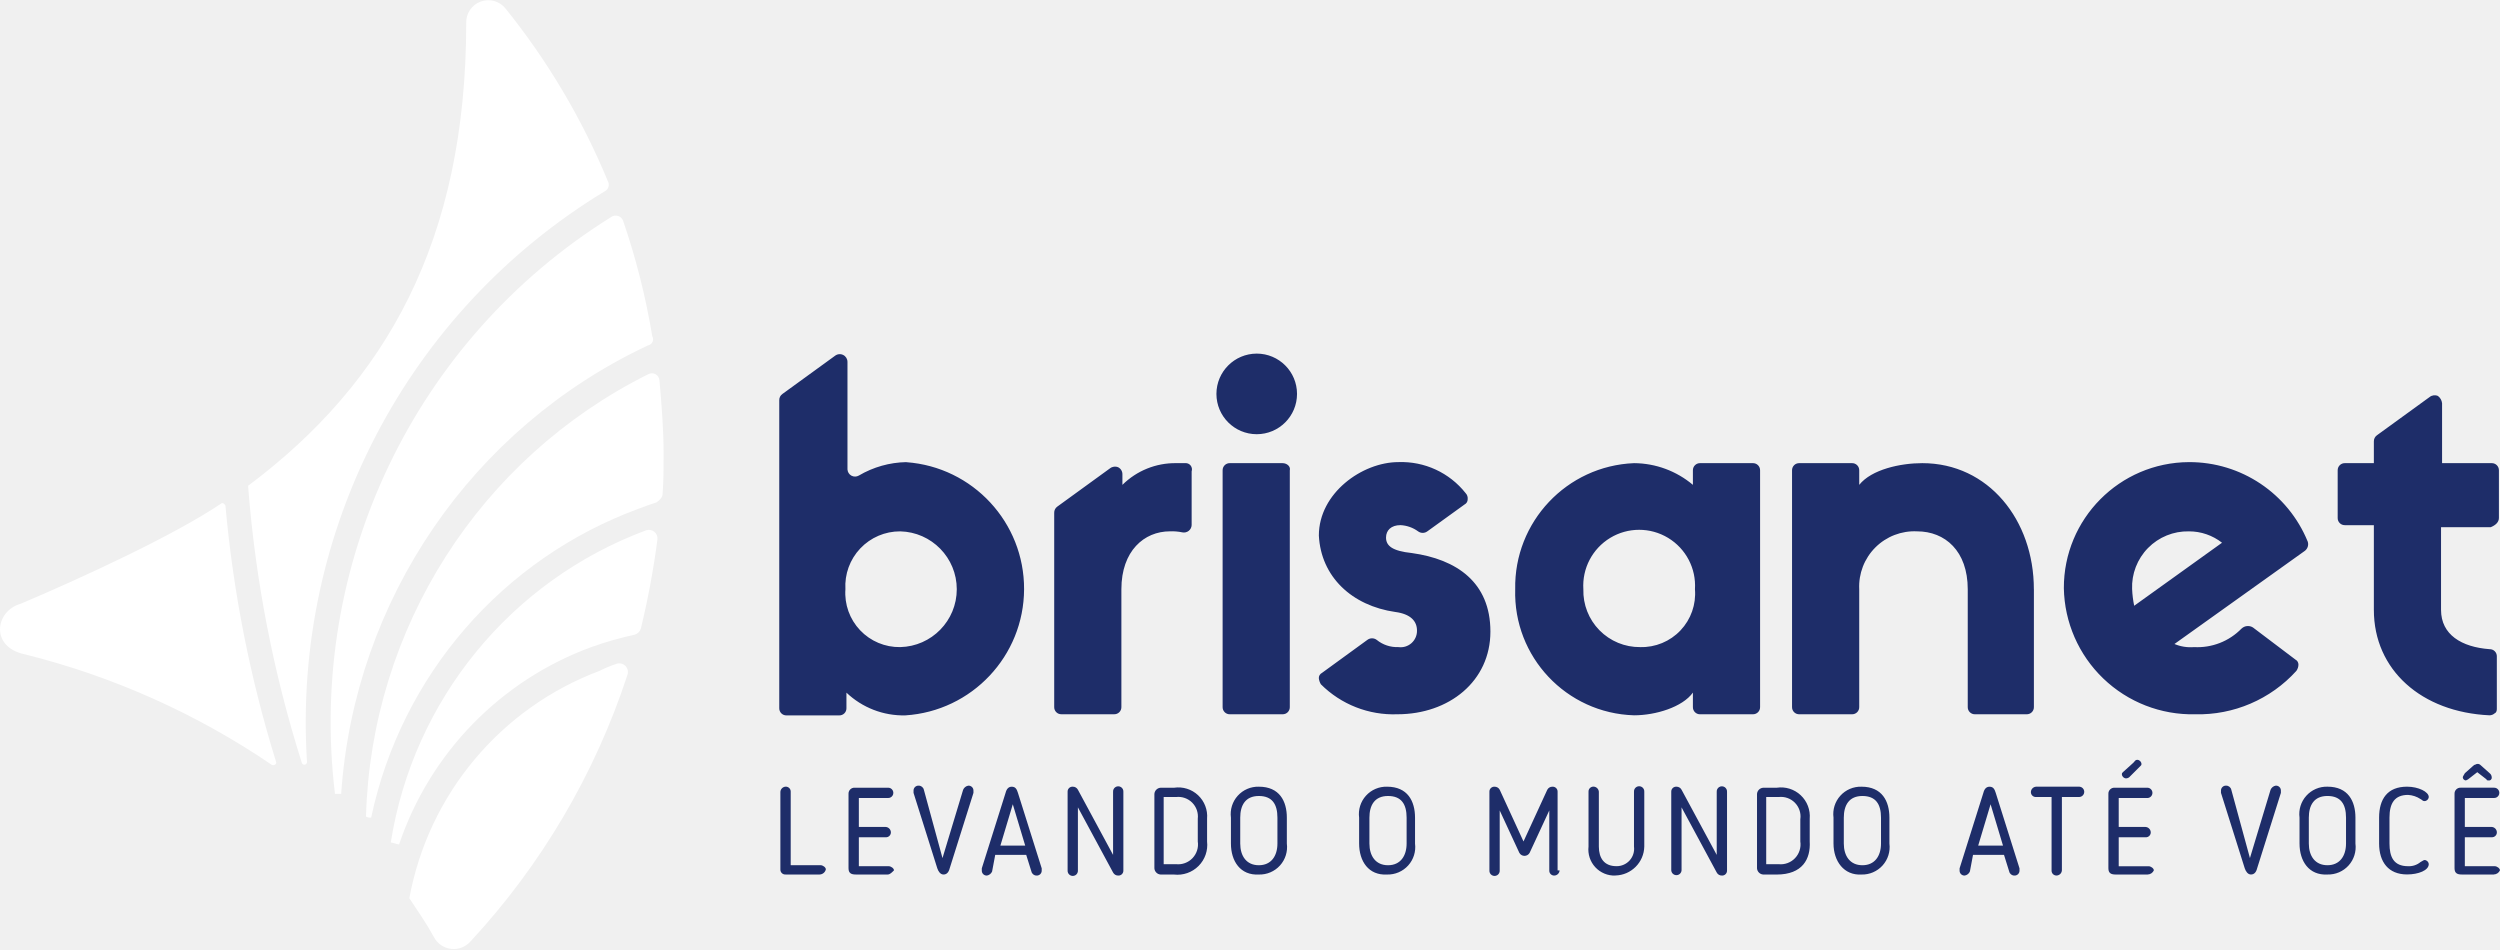
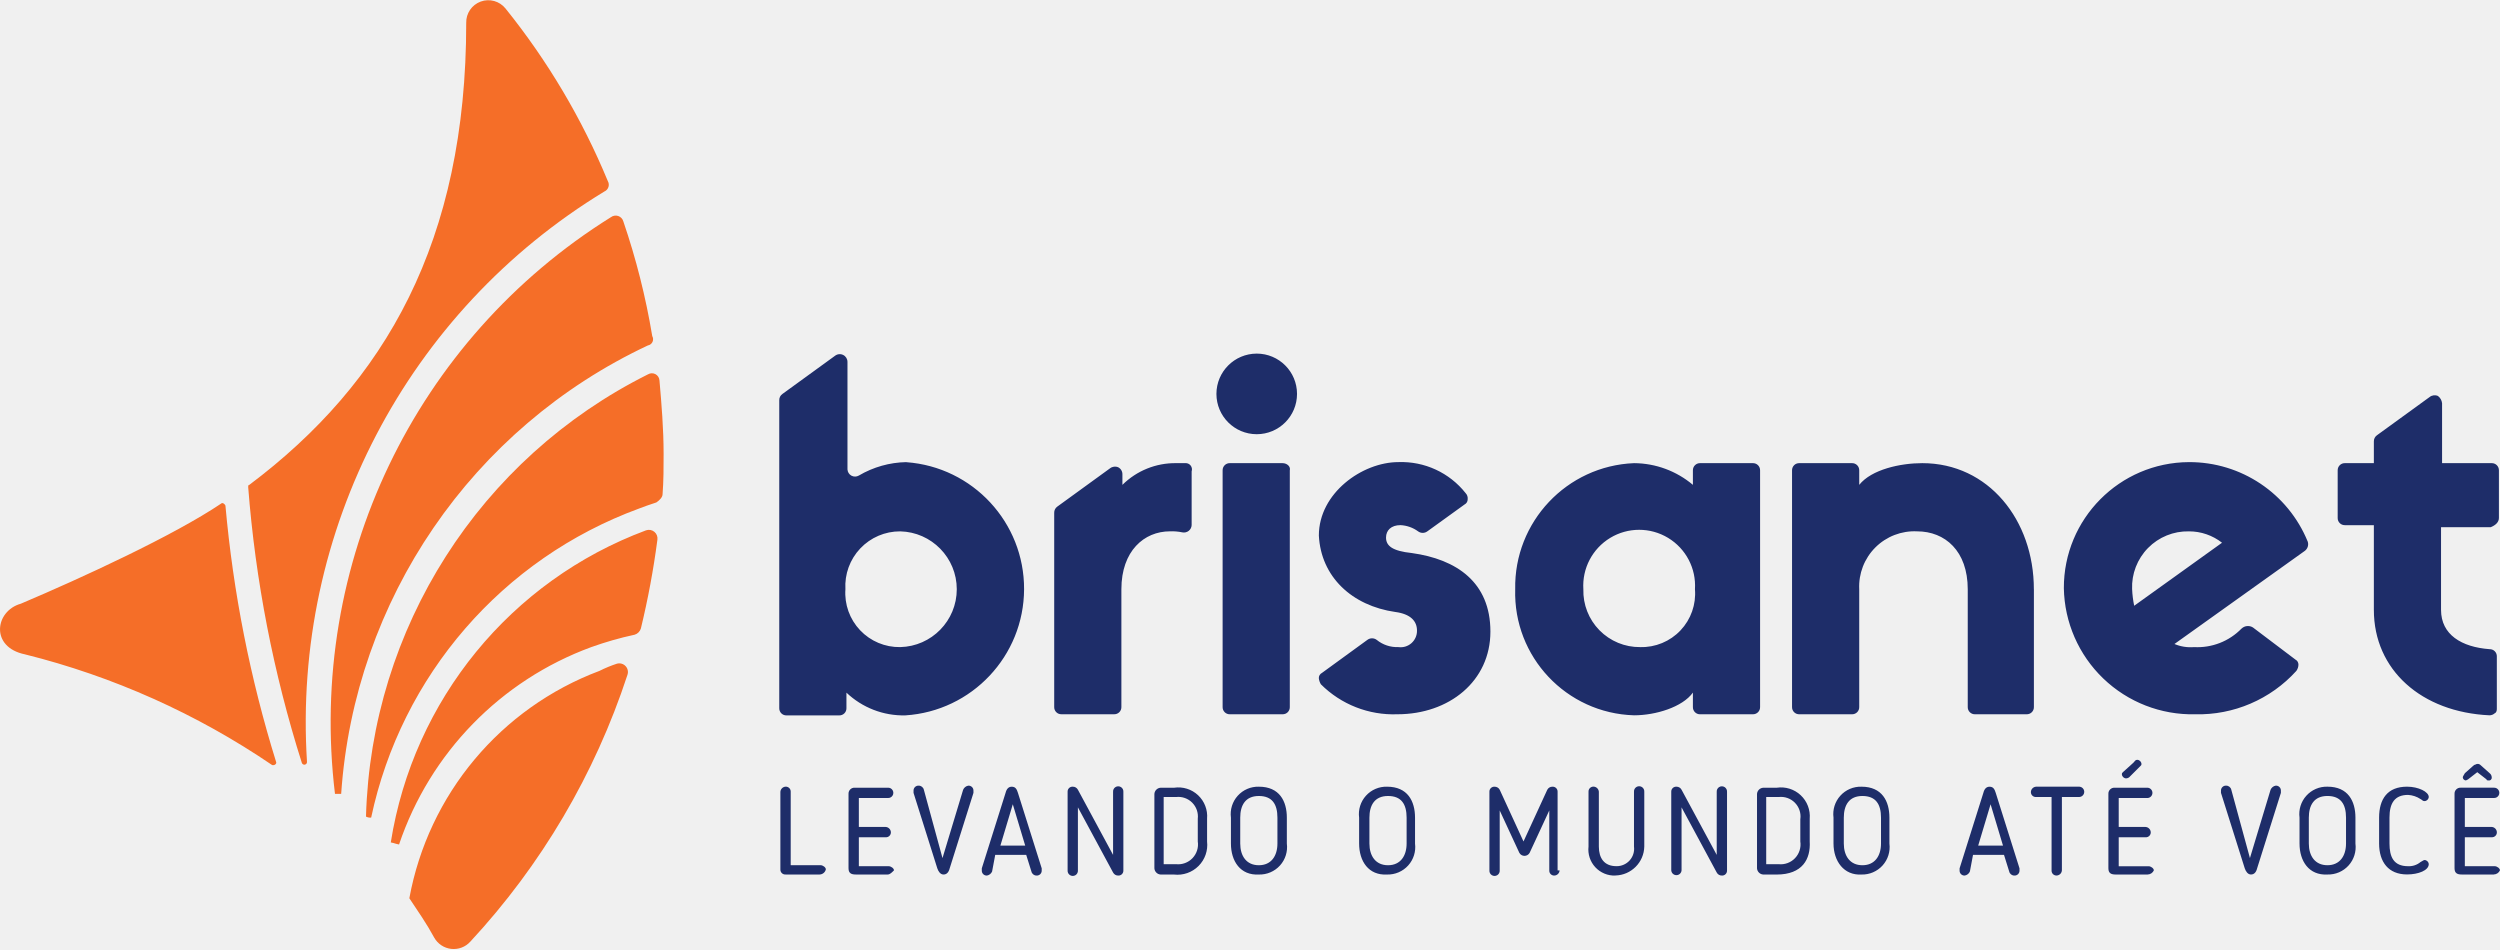
- <svg xmlns="http://www.w3.org/2000/svg" id="svg7" version="1.1" viewBox="0 0 169.908 64.498" height="64.498" width="169.908">
-   <defs id="defs11" />
-   <g transform="translate(-510.487 -280.583)" id="logo_new">
-     <path style="fill:#ffffff" fill-rule="evenodd" fill="#f56e28" transform="translate(0 0)" d="M551.584,293.588a.5.5,0,0,0,.211-.7,47.9,47.9,0,0,0-6.953-11.729,1.5,1.5,0,0,0-2.669.983c0,14.82-5.478,24.442-14.749,31.4-.07,0-.07.07-.07.14A83.538,83.538,0,0,0,531,332.428a.18.18,0,0,0,.351-.07,42.225,42.225,0,0,1,20.228-38.77Zm2.95,10.465h0a36.407,36.407,0,0,0-20.86,30.482h-.421a40.459,40.459,0,0,1,18.753-39.191.538.538,0,0,1,.843.281,48.725,48.725,0,0,1,1.967,7.8.427.427,0,0,1-.281.632ZM525.527,314.8h0c.07-.07.211,0,.281.141a84.036,84.036,0,0,0,3.442,17.418c.07.14-.141.281-.281.211a52.4,52.4,0,0,0-16.786-7.515c-2.388-.492-2.037-2.95-.281-3.442,4.144-1.756,10.395-4.635,13.626-6.813Zm28.867,1.826h0a.585.585,0,0,1,.773.632,57.254,57.254,0,0,1-1.124,6.04.633.633,0,0,1-.421.421,23.244,23.244,0,0,0-2.95.843,21.678,21.678,0,0,0-13.064,13.415c-.351-.07-.211-.07-.562-.14a27.16,27.16,0,0,1,17.348-21.211Zm-1.967,9.06h0a.589.589,0,0,1,.7.773,49.161,49.161,0,0,1-10.676,18.121,1.52,1.52,0,0,1-2.458-.281c-.492-.913-1.124-1.826-1.686-2.669h0a20.459,20.459,0,0,1,12.923-15.452,8.566,8.566,0,0,1,1.194-.492Zm2.88-19.244h0c.141,1.615.281,3.3.281,4.987,0,.913,0,1.826-.07,2.739,0,.211-.211.421-.421.562-.421.14-.843.281-1.194.421a28.728,28.728,0,0,0-18.191,21,.633.633,0,0,1-.351-.07,34.668,34.668,0,0,1,19.174-30.061A.515.515,0,0,1,555.306,306.441Z" data-name="Caminho 1" id="Caminho_1" />
-     <g transform="translate(563.454 304.615)" data-name="Agrupar 1" id="Agrupar_1">
-       <path fill-rule="evenodd" fill="#1e2d69" transform="translate(-585.9 -314.8)" d="M677.838,330.814a3.783,3.783,0,0,1,3.863-3.933,3.629,3.629,0,0,1,2.248.773l-5.97,4.284a7,7,0,0,1-.14-1.124Zm-33.432,3.933a3.824,3.824,0,0,1-3.863-3.933,3.8,3.8,0,1,1,7.585,0,3.635,3.635,0,0,1-3.723,3.933Zm4.074,4.565h3.582a.48.48,0,0,0,.492-.492V322.737a.48.48,0,0,0-.492-.492H648.48a.48.48,0,0,0-.492.492v.983a6.265,6.265,0,0,0-4-1.475,8.421,8.421,0,0,0-8.077,8.569,8.328,8.328,0,0,0,8.077,8.569c1.475,0,3.3-.562,4-1.545v.983a.48.48,0,0,0,.492.492Zm-20.719-6.953c1.054.141,1.475.632,1.475,1.264a1.112,1.112,0,0,1-1.264,1.124,2.2,2.2,0,0,1-1.475-.492.527.527,0,0,0-.632,0l-3.09,2.248a.386.386,0,0,0-.211.351,1,1,0,0,0,.141.421,6.982,6.982,0,0,0,5.2,2.037c3.512,0,6.321-2.248,6.321-5.619s-2.318-4.916-5.338-5.338c-1.334-.14-1.756-.492-1.756-1.054,0-.492.351-.843.983-.843a2.221,2.221,0,0,1,1.194.421.527.527,0,0,0,.632,0l2.529-1.826a.386.386,0,0,0,.211-.351.516.516,0,0,0-.141-.421,5.568,5.568,0,0,0-4.565-2.107c-2.458,0-5.408,2.107-5.408,4.987.14,2.809,2.247,4.776,5.2,5.2ZM620.1,322.245h-3.582a.48.48,0,0,0-.492.492V338.82a.48.48,0,0,0,.492.492H620.1a.48.48,0,0,0,.492-.492V322.737c.07-.281-.211-.492-.492-.492Zm-1.756-7.445a2.739,2.739,0,1,1-2.739,2.739,2.743,2.743,0,0,1,2.739-2.739Zm-23.81,7.375a6.6,6.6,0,0,0-3.231.913.514.514,0,0,1-.773-.421v-7.3a.524.524,0,0,0-.843-.421l-3.582,2.6a.5.5,0,0,0-.211.421v20.93a.48.48,0,0,0,.492.492h3.582a.48.48,0,0,0,.492-.492v-1.054a5.62,5.62,0,0,0,4,1.545,8.624,8.624,0,0,0,.07-17.208Zm-.421,12.572a3.673,3.673,0,0,1-3.723-3.933,3.713,3.713,0,0,1,3.723-3.933,3.934,3.934,0,0,1,0,7.866Zm77.048-3.933c0-4.706-3.09-8.569-7.585-8.569-1.475,0-3.442.421-4.284,1.475v-.983a.48.48,0,0,0-.492-.492h-3.582a.48.48,0,0,0-.492.492V338.82a.48.48,0,0,0,.492.492H658.8a.48.48,0,0,0,.492-.492v-8.007a3.755,3.755,0,0,1,3.933-3.933c1.9,0,3.442,1.334,3.442,3.933v8.007a.48.48,0,0,0,.492.492h3.512a.48.48,0,0,0,.492-.492v-8.007Zm31.606-4.846v-3.231a.48.48,0,0,0-.492-.492h-3.371v-4.074a.711.711,0,0,0-.281-.492.55.55,0,0,0-.562.07l-3.582,2.6a.5.5,0,0,0-.211.421v1.475h-1.967a.48.48,0,0,0-.492.492v3.231a.48.48,0,0,0,.492.492h1.967v5.759c0,4.074,3.231,6.953,7.866,7.164a.536.536,0,0,0,.351-.14c.141-.07.141-.211.141-.351v-3.512a.48.48,0,0,0-.492-.492c-1.9-.141-3.3-.983-3.3-2.669V326.6h3.371c.351-.141.562-.351.562-.632ZM613.5,322.245h-.632a5.09,5.09,0,0,0-3.652,1.475v-.7a.53.53,0,0,0-.281-.492.55.55,0,0,0-.562.07l-3.582,2.6a.5.5,0,0,0-.211.421v13.2a.48.48,0,0,0,.492.492h3.582a.48.48,0,0,0,.492-.492v-8.007c0-2.6,1.545-3.933,3.3-3.933a3.419,3.419,0,0,1,.843.07.525.525,0,0,0,.632-.492v-3.652a.426.426,0,0,0-.421-.562Zm71.78,11.238a4.184,4.184,0,0,1-3.231,1.264,2.817,2.817,0,0,1-1.334-.211l8.85-6.321a.566.566,0,0,0,.211-.632,8.682,8.682,0,0,0-8.077-5.408,8.543,8.543,0,0,0-8.5,8.569,8.728,8.728,0,0,0,8.92,8.569,8.981,8.981,0,0,0,6.883-2.95.753.753,0,0,0,.141-.421.386.386,0,0,0-.211-.351l-2.88-2.177A.63.63,0,0,0,685.283,333.483Z" data-name="Caminho 2" id="Caminho_2" />
-       <path fill-rule="evenodd" fill="#1e2d69" transform="translate(-585.93 -326.498)" d="M588.669,361.9h-2.318a.332.332,0,0,1-.351-.351v-5.268a.376.376,0,0,1,.351-.351.332.332,0,0,1,.351.351v4.987h2.037c.14,0,.351.141.351.281a.445.445,0,0,1-.421.351Zm113.781,0h-2.177c-.281,0-.492-.07-.492-.421v-5.057A.4.4,0,0,1,700.2,356h2.248a.351.351,0,1,1,0,.7h-1.967v1.967h1.826a.376.376,0,0,1,.351.351.332.332,0,0,1-.351.351h-1.826v1.967h2.037c.141,0,.351.141.351.281a.474.474,0,0,1-.421.281Zm-1.756-6.462h0l-.141.07a.224.224,0,0,1-.211-.211c0-.07.07-.141.141-.281l.632-.562c.07,0,.14-.07.211-.07a.258.258,0,0,1,.211.07l.632.562a.365.365,0,0,1,.14.281.186.186,0,0,1-.211.211c-.07,0-.14,0-.14-.07l-.632-.492-.632.492Zm-6.04,2.6c0-1.264.562-2.107,1.9-2.107.773,0,1.475.351,1.475.7a.3.3,0,0,1-.281.281c-.141,0-.141-.07-.281-.141a1.721,1.721,0,0,0-.843-.281c-.913,0-1.264.562-1.264,1.545v1.756c0,.913.281,1.545,1.264,1.545a1.226,1.226,0,0,0,.843-.281c.14-.07.211-.14.281-.14a.3.3,0,0,1,.281.281c0,.421-.7.7-1.475.7-1.264,0-1.9-.843-1.9-2.107v-1.756Zm-5.408,1.756v-1.756a1.863,1.863,0,0,1,1.9-2.107c1.4,0,1.9.983,1.9,2.107v1.756a1.867,1.867,0,0,1-1.9,2.107c-1.264.07-1.9-.913-1.9-2.107Zm.632-1.756h0v1.756c0,.843.421,1.475,1.264,1.475s1.264-.632,1.264-1.475v-1.756c0-.913-.351-1.475-1.264-1.475s-1.264.632-1.264,1.475Zm-4,2.739,1.4-4.636a.467.467,0,0,1,.351-.281.332.332,0,0,1,.351.351v.141l-1.615,5.127q-.105.421-.421.421c-.211,0-.351-.211-.421-.421l-1.615-5.127v-.141a.332.332,0,0,1,.351-.351.358.358,0,0,1,.351.281l1.264,4.636Zm-6.953,1.124h-2.177c-.281,0-.492-.07-.492-.421v-5.057a.4.4,0,0,1,.421-.421h2.248a.351.351,0,0,1,0,.7h-1.967v1.967h1.826a.376.376,0,0,1,.351.351.332.332,0,0,1-.351.351h-1.826v1.967h2.037c.14,0,.351.141.351.281a.474.474,0,0,1-.421.281Zm-.983-7.585h0c.14-.14.14-.211.281-.211a.3.3,0,0,1,.281.281c0,.07,0,.07-.07.141l-.7.7a.365.365,0,0,1-.281.141.3.3,0,0,1-.281-.281c0-.07,0-.07.07-.141l.7-.632Zm-5.478,2.318h-1.124a.332.332,0,0,1-.351-.351.376.376,0,0,1,.351-.351h2.95a.351.351,0,0,1,0,.7h-1.194v4.987a.376.376,0,0,1-.351.351.332.332,0,0,1-.351-.351v-4.987Zm-5.619,5.057a.467.467,0,0,1-.351.281.332.332,0,0,1-.351-.351v-.14l1.615-5.127q.105-.421.421-.421c.281,0,.351.211.421.421l1.615,5.127v.14a.332.332,0,0,1-.351.351.358.358,0,0,1-.351-.281l-.351-1.124h-2.107l-.211,1.124Zm.562-1.756h1.686l-.843-2.809-.843,2.809Zm-9.833-.14v-1.756a1.863,1.863,0,0,1,1.9-2.107c1.4,0,1.9.983,1.9,2.107v1.756a1.867,1.867,0,0,1-1.9,2.107c-1.194.07-1.9-.913-1.9-2.107Zm.7-1.756h0v1.756c0,.843.421,1.475,1.264,1.475s1.264-.632,1.264-1.475v-1.756c0-.913-.351-1.475-1.264-1.475s-1.264.632-1.264,1.475Zm-4.565,3.863h-.913a.453.453,0,0,1-.421-.421v-5.057a.453.453,0,0,1,.421-.421h.913a1.961,1.961,0,0,1,2.248,2.107v1.545c.07,1.194-.492,2.248-2.248,2.248Zm1.615-3.793h0a1.331,1.331,0,0,0-1.475-1.475H653v4.565h.843a1.35,1.35,0,0,0,1.475-1.545V358.1Zm-5.689,3.652-2.388-4.425v4.284a.351.351,0,0,1-.7,0v-5.338a.332.332,0,0,1,.351-.351.386.386,0,0,1,.351.211l2.388,4.425v-4.284a.351.351,0,1,1,.7,0v5.338a.332.332,0,0,1-.351.351.386.386,0,0,1-.351-.211Zm-6.883.211A1.772,1.772,0,0,1,640.924,360v-3.722a.332.332,0,0,1,.351-.351.376.376,0,0,1,.351.351V360c0,.773.351,1.334,1.194,1.334A1.184,1.184,0,0,0,644.014,360v-3.722a.351.351,0,1,1,.7,0V360a2.009,2.009,0,0,1-1.967,1.967Zm-3.793-.351a.376.376,0,0,1-.351.351.332.332,0,0,1-.351-.351v-4.074l-1.335,2.88a.4.4,0,0,1-.7,0l-1.334-2.88v4.074a.351.351,0,1,1-.7,0v-5.338a.332.332,0,0,1,.351-.351.386.386,0,0,1,.351.211l1.615,3.512,1.615-3.512a.386.386,0,0,1,.351-.211.332.332,0,0,1,.351.351v5.338Zm-13.626-1.826v-1.756a1.863,1.863,0,0,1,1.9-2.107c1.4,0,1.9.983,1.9,2.107v1.756a1.867,1.867,0,0,1-1.9,2.107c-1.264.07-1.9-.913-1.9-2.107Zm.7-1.756h0v1.756c0,.843.421,1.475,1.264,1.475s1.264-.632,1.264-1.475v-1.756c0-.913-.351-1.475-1.264-1.475s-1.264.632-1.264,1.475Zm-9.412,1.756v-1.756a1.863,1.863,0,0,1,1.9-2.107c1.4,0,1.9.983,1.9,2.107v1.756a1.867,1.867,0,0,1-1.9,2.107c-1.264.07-1.9-.913-1.9-2.107Zm.632-1.756h0v1.756c0,.843.421,1.475,1.264,1.475s1.264-.632,1.264-1.475v-1.756c0-.913-.351-1.475-1.264-1.475s-1.264.632-1.264,1.475Zm-4.5,3.863h-.913a.453.453,0,0,1-.421-.421v-5.057a.453.453,0,0,1,.421-.421h.913a1.961,1.961,0,0,1,2.247,2.107v1.545a2.029,2.029,0,0,1-2.247,2.248Zm1.615-3.793h0a1.331,1.331,0,0,0-1.475-1.475h-.843v4.565h.843a1.35,1.35,0,0,0,1.475-1.545V358.1Zm-5.759,3.652-2.388-4.425v4.284a.351.351,0,1,1-.7,0v-5.338a.332.332,0,0,1,.351-.351.386.386,0,0,1,.351.211l2.388,4.425v-4.284a.351.351,0,1,1,.7,0v5.338a.332.332,0,0,1-.351.351.386.386,0,0,1-.351-.211Zm-8.218-.07a.467.467,0,0,1-.351.281.332.332,0,0,1-.351-.351v-.14l1.615-5.127q.105-.421.421-.421c.281,0,.351.211.421.421l1.615,5.127v.14a.332.332,0,0,1-.351.351.358.358,0,0,1-.351-.281l-.351-1.124h-2.107l-.211,1.124Zm.562-1.756h1.686l-.843-2.809-.843,2.809Zm-3.933.843,1.4-4.636a.467.467,0,0,1,.351-.281.332.332,0,0,1,.351.351v.141l-1.615,5.127q-.105.421-.421.421c-.211,0-.351-.211-.421-.421l-1.615-5.127v-.141a.332.332,0,0,1,.351-.351.358.358,0,0,1,.351.281l1.264,4.636ZM593.3,361.9h-2.177c-.281,0-.492-.07-.492-.421v-5.057a.4.4,0,0,1,.421-.421H593.3a.351.351,0,1,1,0,.7h-1.967v1.967h1.826a.376.376,0,0,1,.351.351.332.332,0,0,1-.351.351h-1.826v1.967h2.037c.14,0,.351.141.351.281C593.585,361.756,593.445,361.9,593.3,361.9Z" data-name="Caminho 3" id="Caminho_3" />
+ <svg xmlns="http://www.w3.org/2000/svg" width="169.908" height="64.498" viewBox="0 0 169.908 64.498">
+   <g id="logo_new" transform="translate(-510.487 -280.583)">
+     <path id="Caminho_1" data-name="Caminho 1" d="M551.584,293.588a.5.5,0,0,0,.211-.7,47.9,47.9,0,0,0-6.953-11.729,1.5,1.5,0,0,0-2.669.983c0,14.82-5.478,24.442-14.749,31.4-.07,0-.07.07-.07.14A83.538,83.538,0,0,0,531,332.428a.18.18,0,0,0,.351-.07,42.225,42.225,0,0,1,20.228-38.77Zm2.95,10.465h0a36.407,36.407,0,0,0-20.86,30.482h-.421a40.459,40.459,0,0,1,18.753-39.191.538.538,0,0,1,.843.281,48.725,48.725,0,0,1,1.967,7.8.427.427,0,0,1-.281.632ZM525.527,314.8h0c.07-.07.211,0,.281.141a84.036,84.036,0,0,0,3.442,17.418c.07.14-.141.281-.281.211a52.4,52.4,0,0,0-16.786-7.515c-2.388-.492-2.037-2.95-.281-3.442,4.144-1.756,10.395-4.635,13.626-6.813Zm28.867,1.826h0a.585.585,0,0,1,.773.632,57.254,57.254,0,0,1-1.124,6.04.633.633,0,0,1-.421.421,23.244,23.244,0,0,0-2.95.843,21.678,21.678,0,0,0-13.064,13.415c-.351-.07-.211-.07-.562-.14a27.16,27.16,0,0,1,17.348-21.211Zm-1.967,9.06h0a.589.589,0,0,1,.7.773,49.161,49.161,0,0,1-10.676,18.121,1.52,1.52,0,0,1-2.458-.281c-.492-.913-1.124-1.826-1.686-2.669h0a20.459,20.459,0,0,1,12.923-15.452,8.566,8.566,0,0,1,1.194-.492Zm2.88-19.244h0c.141,1.615.281,3.3.281,4.987,0,.913,0,1.826-.07,2.739,0,.211-.211.421-.421.562-.421.14-.843.281-1.194.421a28.728,28.728,0,0,0-18.191,21,.633.633,0,0,1-.351-.07,34.668,34.668,0,0,1,19.174-30.061A.515.515,0,0,1,555.306,306.441Z" transform="translate(0 0)" fill="#f56e28" fill-rule="evenodd" />
+     <g id="Agrupar_1" data-name="Agrupar 1" transform="translate(563.454 304.615)">
+       <path id="Caminho_2" data-name="Caminho 2" d="M677.838,330.814a3.783,3.783,0,0,1,3.863-3.933,3.629,3.629,0,0,1,2.248.773l-5.97,4.284a7,7,0,0,1-.14-1.124Zm-33.432,3.933a3.824,3.824,0,0,1-3.863-3.933,3.8,3.8,0,1,1,7.585,0,3.635,3.635,0,0,1-3.723,3.933Zm4.074,4.565h3.582a.48.48,0,0,0,.492-.492V322.737a.48.48,0,0,0-.492-.492H648.48a.48.48,0,0,0-.492.492v.983a6.265,6.265,0,0,0-4-1.475,8.421,8.421,0,0,0-8.077,8.569,8.328,8.328,0,0,0,8.077,8.569c1.475,0,3.3-.562,4-1.545v.983a.48.48,0,0,0,.492.492Zm-20.719-6.953c1.054.141,1.475.632,1.475,1.264a1.112,1.112,0,0,1-1.264,1.124,2.2,2.2,0,0,1-1.475-.492.527.527,0,0,0-.632,0l-3.09,2.248a.386.386,0,0,0-.211.351,1,1,0,0,0,.141.421,6.982,6.982,0,0,0,5.2,2.037c3.512,0,6.321-2.248,6.321-5.619s-2.318-4.916-5.338-5.338c-1.334-.14-1.756-.492-1.756-1.054,0-.492.351-.843.983-.843a2.221,2.221,0,0,1,1.194.421.527.527,0,0,0,.632,0l2.529-1.826a.386.386,0,0,0,.211-.351.516.516,0,0,0-.141-.421,5.568,5.568,0,0,0-4.565-2.107c-2.458,0-5.408,2.107-5.408,4.987.14,2.809,2.247,4.776,5.2,5.2ZM620.1,322.245h-3.582a.48.48,0,0,0-.492.492V338.82a.48.48,0,0,0,.492.492H620.1a.48.48,0,0,0,.492-.492V322.737c.07-.281-.211-.492-.492-.492Zm-1.756-7.445a2.739,2.739,0,1,1-2.739,2.739,2.743,2.743,0,0,1,2.739-2.739Zm-23.81,7.375a6.6,6.6,0,0,0-3.231.913.514.514,0,0,1-.773-.421v-7.3a.524.524,0,0,0-.843-.421l-3.582,2.6a.5.5,0,0,0-.211.421v20.93a.48.48,0,0,0,.492.492h3.582a.48.48,0,0,0,.492-.492v-1.054a5.62,5.62,0,0,0,4,1.545,8.624,8.624,0,0,0,.07-17.208Zm-.421,12.572a3.673,3.673,0,0,1-3.723-3.933,3.713,3.713,0,0,1,3.723-3.933,3.934,3.934,0,0,1,0,7.866Zm77.048-3.933c0-4.706-3.09-8.569-7.585-8.569-1.475,0-3.442.421-4.284,1.475v-.983a.48.48,0,0,0-.492-.492h-3.582a.48.48,0,0,0-.492.492V338.82a.48.48,0,0,0,.492.492H658.8a.48.48,0,0,0,.492-.492v-8.007a3.755,3.755,0,0,1,3.933-3.933c1.9,0,3.442,1.334,3.442,3.933v8.007a.48.48,0,0,0,.492.492h3.512a.48.48,0,0,0,.492-.492v-8.007Zm31.606-4.846v-3.231a.48.48,0,0,0-.492-.492h-3.371v-4.074a.711.711,0,0,0-.281-.492.55.55,0,0,0-.562.07l-3.582,2.6a.5.5,0,0,0-.211.421v1.475h-1.967a.48.48,0,0,0-.492.492v3.231a.48.48,0,0,0,.492.492h1.967v5.759c0,4.074,3.231,6.953,7.866,7.164a.536.536,0,0,0,.351-.14c.141-.07.141-.211.141-.351v-3.512a.48.48,0,0,0-.492-.492c-1.9-.141-3.3-.983-3.3-2.669V326.6h3.371c.351-.141.562-.351.562-.632ZM613.5,322.245h-.632a5.09,5.09,0,0,0-3.652,1.475v-.7a.53.53,0,0,0-.281-.492.55.55,0,0,0-.562.07l-3.582,2.6a.5.5,0,0,0-.211.421v13.2a.48.48,0,0,0,.492.492h3.582a.48.48,0,0,0,.492-.492v-8.007c0-2.6,1.545-3.933,3.3-3.933a3.419,3.419,0,0,1,.843.07.525.525,0,0,0,.632-.492v-3.652a.426.426,0,0,0-.421-.562Zm71.78,11.238a4.184,4.184,0,0,1-3.231,1.264,2.817,2.817,0,0,1-1.334-.211l8.85-6.321a.566.566,0,0,0,.211-.632,8.682,8.682,0,0,0-8.077-5.408,8.543,8.543,0,0,0-8.5,8.569,8.728,8.728,0,0,0,8.92,8.569,8.981,8.981,0,0,0,6.883-2.95.753.753,0,0,0,.141-.421.386.386,0,0,0-.211-.351l-2.88-2.177A.63.63,0,0,0,685.283,333.483Z" transform="translate(-585.9 -314.8)" fill="#1e2d69" fill-rule="evenodd" />
+       <path id="Caminho_3" data-name="Caminho 3" d="M588.669,361.9h-2.318a.332.332,0,0,1-.351-.351v-5.268a.376.376,0,0,1,.351-.351.332.332,0,0,1,.351.351v4.987h2.037c.14,0,.351.141.351.281a.445.445,0,0,1-.421.351Zm113.781,0h-2.177c-.281,0-.492-.07-.492-.421v-5.057A.4.4,0,0,1,700.2,356h2.248a.351.351,0,1,1,0,.7h-1.967v1.967h1.826a.376.376,0,0,1,.351.351.332.332,0,0,1-.351.351h-1.826v1.967h2.037c.141,0,.351.141.351.281a.474.474,0,0,1-.421.281Zm-1.756-6.462h0l-.141.07a.224.224,0,0,1-.211-.211c0-.07.07-.141.141-.281l.632-.562c.07,0,.14-.07.211-.07a.258.258,0,0,1,.211.07l.632.562a.365.365,0,0,1,.14.281.186.186,0,0,1-.211.211c-.07,0-.14,0-.14-.07l-.632-.492-.632.492Zm-6.04,2.6c0-1.264.562-2.107,1.9-2.107.773,0,1.475.351,1.475.7a.3.3,0,0,1-.281.281c-.141,0-.141-.07-.281-.141a1.721,1.721,0,0,0-.843-.281c-.913,0-1.264.562-1.264,1.545v1.756c0,.913.281,1.545,1.264,1.545a1.226,1.226,0,0,0,.843-.281c.14-.07.211-.14.281-.14a.3.3,0,0,1,.281.281c0,.421-.7.7-1.475.7-1.264,0-1.9-.843-1.9-2.107v-1.756Zm-5.408,1.756v-1.756a1.863,1.863,0,0,1,1.9-2.107c1.4,0,1.9.983,1.9,2.107v1.756a1.867,1.867,0,0,1-1.9,2.107c-1.264.07-1.9-.913-1.9-2.107Zm.632-1.756h0v1.756c0,.843.421,1.475,1.264,1.475s1.264-.632,1.264-1.475v-1.756c0-.913-.351-1.475-1.264-1.475s-1.264.632-1.264,1.475Zm-4,2.739,1.4-4.636a.467.467,0,0,1,.351-.281.332.332,0,0,1,.351.351v.141l-1.615,5.127q-.105.421-.421.421c-.211,0-.351-.211-.421-.421l-1.615-5.127v-.141a.332.332,0,0,1,.351-.351.358.358,0,0,1,.351.281l1.264,4.636Zm-6.953,1.124h-2.177c-.281,0-.492-.07-.492-.421v-5.057a.4.4,0,0,1,.421-.421h2.248a.351.351,0,0,1,0,.7h-1.967v1.967h1.826a.376.376,0,0,1,.351.351.332.332,0,0,1-.351.351h-1.826v1.967h2.037c.14,0,.351.141.351.281a.474.474,0,0,1-.421.281Zm-.983-7.585h0c.14-.14.14-.211.281-.211a.3.3,0,0,1,.281.281c0,.07,0,.07-.07.141l-.7.7a.365.365,0,0,1-.281.141.3.3,0,0,1-.281-.281c0-.07,0-.07.07-.141l.7-.632Zm-5.478,2.318h-1.124a.332.332,0,0,1-.351-.351.376.376,0,0,1,.351-.351h2.95a.351.351,0,0,1,0,.7h-1.194v4.987a.376.376,0,0,1-.351.351.332.332,0,0,1-.351-.351v-4.987Zm-5.619,5.057a.467.467,0,0,1-.351.281.332.332,0,0,1-.351-.351v-.14l1.615-5.127q.105-.421.421-.421c.281,0,.351.211.421.421l1.615,5.127v.14a.332.332,0,0,1-.351.351.358.358,0,0,1-.351-.281l-.351-1.124h-2.107l-.211,1.124Zm.562-1.756h1.686l-.843-2.809-.843,2.809Zm-9.833-.14v-1.756a1.863,1.863,0,0,1,1.9-2.107c1.4,0,1.9.983,1.9,2.107v1.756a1.867,1.867,0,0,1-1.9,2.107c-1.194.07-1.9-.913-1.9-2.107Zm.7-1.756h0v1.756c0,.843.421,1.475,1.264,1.475s1.264-.632,1.264-1.475v-1.756c0-.913-.351-1.475-1.264-1.475s-1.264.632-1.264,1.475Zm-4.565,3.863h-.913a.453.453,0,0,1-.421-.421v-5.057a.453.453,0,0,1,.421-.421h.913a1.961,1.961,0,0,1,2.248,2.107v1.545c.07,1.194-.492,2.248-2.248,2.248Zm1.615-3.793h0a1.331,1.331,0,0,0-1.475-1.475H653v4.565h.843a1.35,1.35,0,0,0,1.475-1.545V358.1Zm-5.689,3.652-2.388-4.425v4.284a.351.351,0,0,1-.7,0v-5.338a.332.332,0,0,1,.351-.351.386.386,0,0,1,.351.211l2.388,4.425v-4.284a.351.351,0,1,1,.7,0v5.338a.332.332,0,0,1-.351.351.386.386,0,0,1-.351-.211Zm-6.883.211A1.772,1.772,0,0,1,640.924,360v-3.722a.332.332,0,0,1,.351-.351.376.376,0,0,1,.351.351V360c0,.773.351,1.334,1.194,1.334A1.184,1.184,0,0,0,644.014,360v-3.722a.351.351,0,1,1,.7,0V360a2.009,2.009,0,0,1-1.967,1.967Zm-3.793-.351a.376.376,0,0,1-.351.351.332.332,0,0,1-.351-.351v-4.074l-1.335,2.88a.4.4,0,0,1-.7,0l-1.334-2.88v4.074a.351.351,0,1,1-.7,0v-5.338a.332.332,0,0,1,.351-.351.386.386,0,0,1,.351.211l1.615,3.512,1.615-3.512a.386.386,0,0,1,.351-.211.332.332,0,0,1,.351.351v5.338Zm-13.626-1.826v-1.756a1.863,1.863,0,0,1,1.9-2.107c1.4,0,1.9.983,1.9,2.107v1.756a1.867,1.867,0,0,1-1.9,2.107c-1.264.07-1.9-.913-1.9-2.107Zm.7-1.756h0v1.756c0,.843.421,1.475,1.264,1.475s1.264-.632,1.264-1.475v-1.756c0-.913-.351-1.475-1.264-1.475s-1.264.632-1.264,1.475Zm-9.412,1.756v-1.756a1.863,1.863,0,0,1,1.9-2.107c1.4,0,1.9.983,1.9,2.107v1.756a1.867,1.867,0,0,1-1.9,2.107c-1.264.07-1.9-.913-1.9-2.107Zm.632-1.756h0v1.756c0,.843.421,1.475,1.264,1.475s1.264-.632,1.264-1.475v-1.756c0-.913-.351-1.475-1.264-1.475s-1.264.632-1.264,1.475Zm-4.5,3.863h-.913a.453.453,0,0,1-.421-.421v-5.057a.453.453,0,0,1,.421-.421h.913a1.961,1.961,0,0,1,2.247,2.107v1.545a2.029,2.029,0,0,1-2.247,2.248Zm1.615-3.793h0a1.331,1.331,0,0,0-1.475-1.475h-.843v4.565h.843a1.35,1.35,0,0,0,1.475-1.545V358.1Zm-5.759,3.652-2.388-4.425v4.284a.351.351,0,1,1-.7,0v-5.338a.332.332,0,0,1,.351-.351.386.386,0,0,1,.351.211l2.388,4.425v-4.284a.351.351,0,1,1,.7,0v5.338a.332.332,0,0,1-.351.351.386.386,0,0,1-.351-.211Zm-8.218-.07a.467.467,0,0,1-.351.281.332.332,0,0,1-.351-.351v-.14l1.615-5.127q.105-.421.421-.421c.281,0,.351.211.421.421l1.615,5.127v.14a.332.332,0,0,1-.351.351.358.358,0,0,1-.351-.281l-.351-1.124h-2.107l-.211,1.124Zm.562-1.756h1.686l-.843-2.809-.843,2.809Zm-3.933.843,1.4-4.636a.467.467,0,0,1,.351-.281.332.332,0,0,1,.351.351v.141l-1.615,5.127q-.105.421-.421.421c-.211,0-.351-.211-.421-.421l-1.615-5.127v-.141a.332.332,0,0,1,.351-.351.358.358,0,0,1,.351.281l1.264,4.636ZM593.3,361.9h-2.177c-.281,0-.492-.07-.492-.421v-5.057a.4.4,0,0,1,.421-.421H593.3a.351.351,0,1,1,0,.7h-1.967v1.967h1.826a.376.376,0,0,1,.351.351.332.332,0,0,1-.351.351h-1.826v1.967h2.037c.14,0,.351.141.351.281C593.585,361.756,593.445,361.9,593.3,361.9Z" transform="translate(-585.93 -326.498)" fill="#1e2d69" fill-rule="evenodd" />
    </g>
  </g>
</svg>
